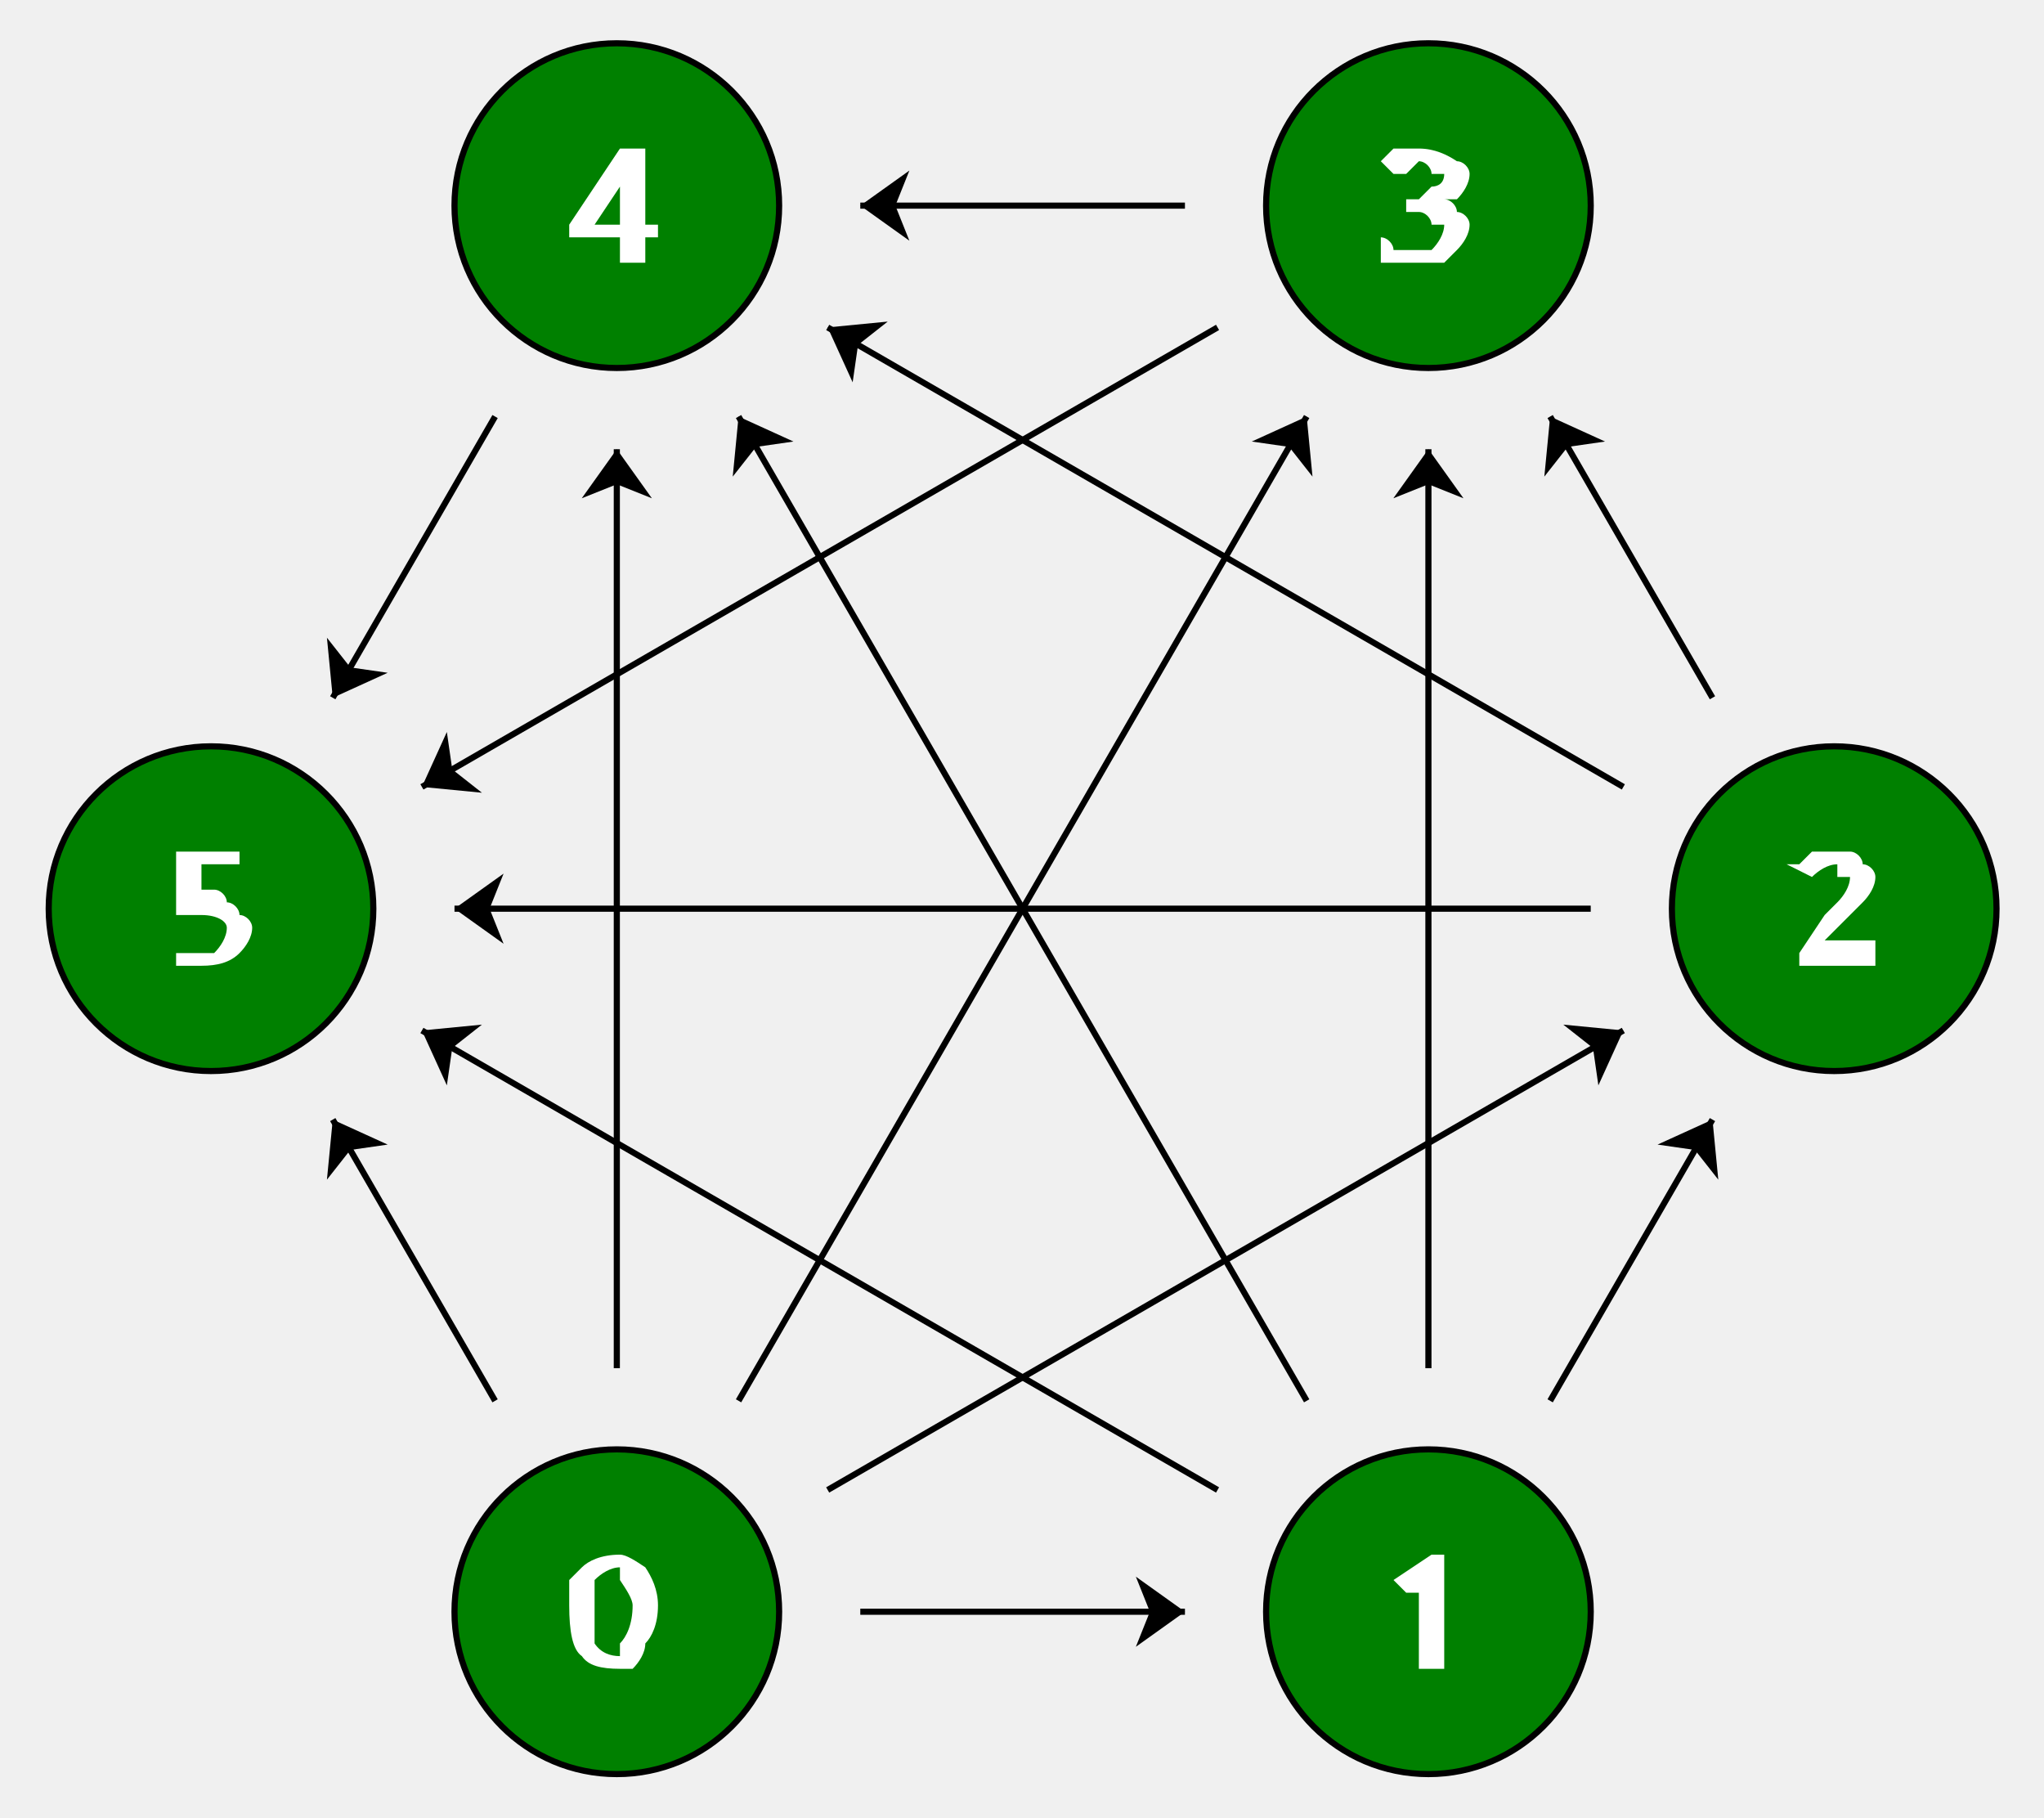
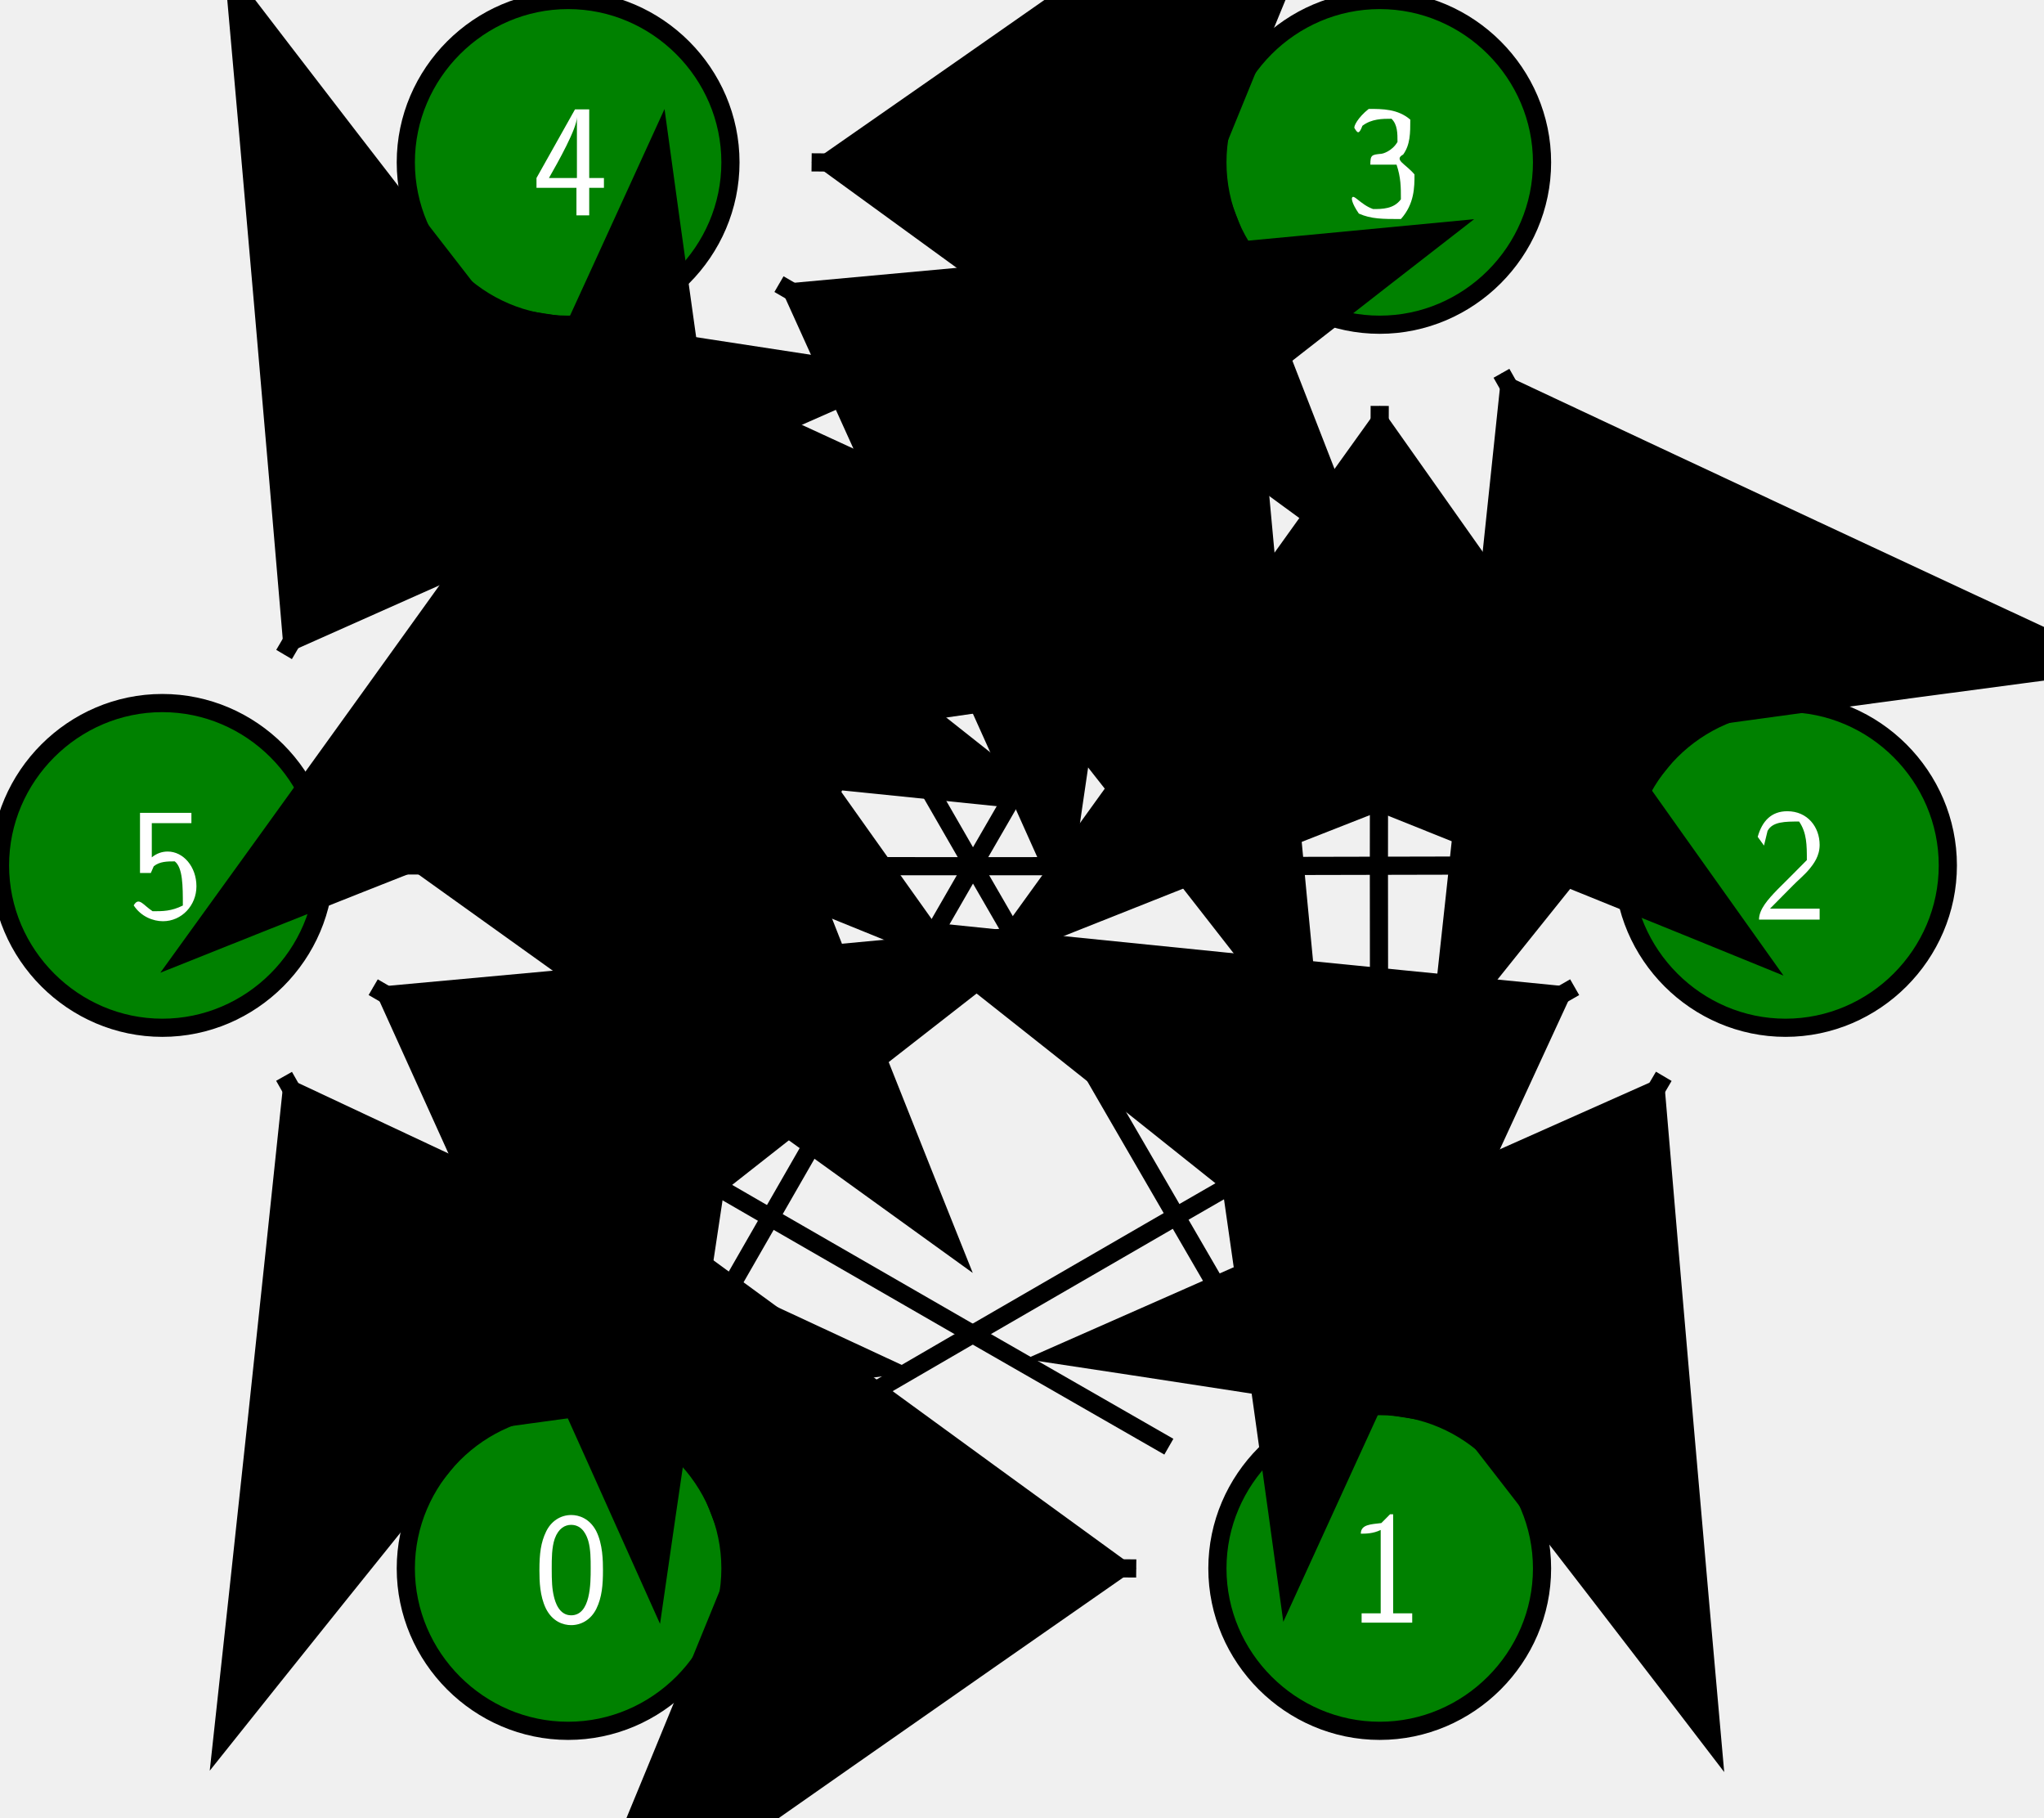
<svg xmlns="http://www.w3.org/2000/svg" baseProfile="full" height="128" version="1.1" width="144">
-   <defs>
-     <marker id="arrow" markerHeight="3.5" markerWidth="5" orient="auto" refX="5.0" refY="1.7">
-       <polygon points="0,0 5,1.75 0,3.5" />
-     </marker>
-   </defs>
-   <g style="fill:white;">
-     <g transform="matrix(1.0, 0.0, 0.0, 1.0, 72.04331, 64.0)">
-       <g transform="matrix(57.17723, 0.0, 0.0, 57.17723, 0.0, 0.0)">
-         <g>
-           <g transform="matrix(1.0, 0.0, 0.0, 1.0, -0.5, 0.8660254)">
-             <g>
-               <g transform="matrix(1.0, 0.0, 0.0, 1.0, 0.0, 0.0)">
-                 <g>
-                   <g>
-                     <g style="fill: #008000;stroke: black;stroke-width: 0.432;" transform="matrix(0.2, 0.0, 0.0, 0.2, 0.2, 0.0)">
-                       <path d="M 0.0 0.0 A 1.0 1.0 0.0 0 0 -1.0 -1.0 A 1.0 1.0 -90.0 0 0 -2.0 0.0 A 1.0 1.0 180.0 0 0 -1.0 1.0 A 1.0 1.0 90.0 0 0 0.0 0.0 Z" style="vector-effect: non-scaling-stroke;" />
-                     </g>
-                     <g style="fill: #ffffff;stroke: #ffffff;stroke-width: 0.0;" transform="matrix(1.0, 0.0, 0.0, 1.0, 0.0, 0.0)">
-                       <text style="text-align:center; text-anchor:middle; dominant-baseline:middle;&#10;                      font-family:sans-serif; font-weight: bold;&#10;                      font-size:0.2px;&#10;                      vector-effect: non-scaling-stroke;" transform="translate(-5e-05, 0)">0</text>
-                     </g>
-                   </g>
-                 </g>
-               </g>
-               <g transform="matrix(1.0, 0.0, 0.0, 1.0, 1.0, 0.0)">
-                 <g>
-                   <g>
-                     <g style="fill: #008000;stroke: black;stroke-width: 0.432;" transform="matrix(0.2, 0.0, 0.0, 0.2, 0.2, 0.0)">
-                       <path d="M 0.0 0.0 A 1.0 1.0 0.0 0 0 -1.0 -1.0 A 1.0 1.0 -90.0 0 0 -2.0 0.0 A 1.0 1.0 180.0 0 0 -1.0 1.0 A 1.0 1.0 90.0 0 0 0.0 0.0 Z" style="vector-effect: non-scaling-stroke;" />
-                     </g>
-                     <g style="fill: #ffffff;stroke: #ffffff;stroke-width: 0.0;" transform="matrix(1.0, 0.0, 0.0, 1.0, 0.0, 0.0)">
-                       <text style="text-align:center; text-anchor:middle; dominant-baseline:middle;&#10;                      font-family:sans-serif; font-weight: bold;&#10;                      font-size:0.2px;&#10;                      vector-effect: non-scaling-stroke;" transform="translate(-5e-05, 0)">1</text>
-                     </g>
-                   </g>
-                 </g>
-               </g>
-               <g transform="matrix(1.0, 0.0, 0.0, 1.0, 1.5, -0.8660254)">
-                 <g>
-                   <g>
-                     <g style="fill: #008000;stroke: black;stroke-width: 0.432;" transform="matrix(0.2, 0.0, 0.0, 0.2, 0.2, 0.0)">
-                       <path d="M 0.0 0.0 A 1.0 1.0 0.0 0 0 -1.0 -1.0 A 1.0 1.0 -90.0 0 0 -2.0 0.0 A 1.0 1.0 180.0 0 0 -1.0 1.0 A 1.0 1.0 90.0 0 0 0.0 0.0 Z" style="vector-effect: non-scaling-stroke;" />
-                     </g>
-                     <g style="fill: #ffffff;stroke: #ffffff;stroke-width: 0.0;" transform="matrix(1.0, 0.0, 0.0, 1.0, 0.0, 0.0)">
-                       <text style="text-align:center; text-anchor:middle; dominant-baseline:middle;&#10;                      font-family:sans-serif; font-weight: bold;&#10;                      font-size:0.2px;&#10;                      vector-effect: non-scaling-stroke;" transform="translate(-5e-05, 0)">2</text>
-                     </g>
-                   </g>
-                 </g>
-               </g>
-               <g transform="matrix(1.0, 0.0, 0.0, 1.0, 1, -1.732051)">
-                 <g>
-                   <g>
-                     <g style="fill: #008000;stroke: black;stroke-width: 0.432;" transform="matrix(0.2, 0.0, 0.0, 0.2, 0.2, 0.0)">
-                       <path d="M 0.0 0.0 A 1.0 1.0 0.0 0 0 -1.0 -1.0 A 1.0 1.0 -90.0 0 0 -2.0 0.0 A 1.0 1.0 180.0 0 0 -1.0 1.0 A 1.0 1.0 90.0 0 0 0.0 0.0 Z" style="vector-effect: non-scaling-stroke;" />
-                     </g>
-                     <g style="fill: #ffffff;stroke: #ffffff;stroke-width: 0.0;" transform="matrix(1.0, 0.0, 0.0, 1.0, 0.0, 0.0)">
-                       <text style="text-align:center; text-anchor:middle; dominant-baseline:middle;&#10;                      font-family:sans-serif; font-weight: bold;&#10;                      font-size:0.2px;&#10;                      vector-effect: non-scaling-stroke;" transform="translate(-5e-05, 0)">3</text>
-                     </g>
-                   </g>
-                 </g>
-               </g>
-               <g transform="matrix(1.0, 0.0, 0.0, 1.0, 2.220446049250313e-16, -1.732051)">
-                 <g>
-                   <g>
-                     <g style="fill: #008000;stroke: black;stroke-width: 0.432;" transform="matrix(0.2, 0.0, 0.0, 0.2, 0.2, 0.0)">
-                       <path d="M 0.0 0.0 A 1.0 1.0 0.0 0 0 -1.0 -1.0 A 1.0 1.0 -90.0 0 0 -2.0 0.0 A 1.0 1.0 180.0 0 0 -1.0 1.0 A 1.0 1.0 90.0 0 0 0.0 0.0 Z" style="vector-effect: non-scaling-stroke;" />
-                     </g>
-                     <g style="fill: #ffffff;stroke: #ffffff;stroke-width: 0.0;" transform="matrix(1.0, 0.0, 0.0, 1.0, 0.0, 0.0)">
-                       <text style="text-align:center; text-anchor:middle; dominant-baseline:middle;&#10;                      font-family:sans-serif; font-weight: bold;&#10;                      font-size:0.2px;&#10;                      vector-effect: non-scaling-stroke;" transform="translate(-5e-05, 0)">4</text>
-                     </g>
-                   </g>
-                 </g>
-               </g>
-               <g transform="matrix(1.0, 0.0, 0.0, 1.0, -0.5, -0.8660254)">
-                 <g>
-                   <g>
-                     <g style="fill: #008000;stroke: black;stroke-width: 0.432;" transform="matrix(0.2, 0.0, 0.0, 0.2, 0.2, 0.0)">
-                       <path d="M 0.0 0.0 A 1.0 1.0 0.0 0 0 -1.0 -1.0 A 1.0 1.0 -90.0 0 0 -2.0 0.0 A 1.0 1.0 180.0 0 0 -1.0 1.0 A 1.0 1.0 90.0 0 0 0.0 0.0 Z" style="vector-effect: non-scaling-stroke;" />
-                     </g>
-                     <g style="fill: #ffffff;stroke: #ffffff;stroke-width: 0.0;" transform="matrix(1.0, 0.0, 0.0, 1.0, 0.0, 0.0)">
-                       <text style="text-align:center; text-anchor:middle; dominant-baseline:middle;&#10;                      font-family:sans-serif; font-weight: bold;&#10;                      font-size:0.2px;&#10;                      vector-effect: non-scaling-stroke;" transform="translate(-5e-05, 0)">5</text>
-                     </g>
-                   </g>
-                 </g>
-               </g>
-               <g transform="matrix(1.0, 0.0, 0.0, 1.0, 0.2, 0.0)">
-                 <g transform="matrix(1.0, -0.0, 0.0, 1.0, 0.0, 0.0)">
-                   <g>
-                     <g style="stroke: black;stroke-width: 0.432;" transform="matrix(1.0, 0.0, 0.0, 1.0, 0.1, 0.0)">
-                       <path d="M 0.0 0.0 L 0.4 0.0" style="vector-effect: non-scaling-stroke;fill:none;" />
-                     </g>
-                     <g style="stroke: black;stroke-width: 0.432;" transform="matrix(1.0, 0.0, 0.0, 1.0, 0.5, 0.0)">
-                       <g style="fill: #000000;stroke: black;stroke-width: 0.0;" transform="matrix(0.0, 0.0432, -0.0432, 0.0, -0.05184, 0.0)">
-                         <path d="M 0.0 -0.2 L 1.0 0.2 L 0.0 -1.2 L -1.0 0.2 L 0.0 -0.2 Z" style="vector-effect: non-scaling-stroke;" />
-                       </g>
-                     </g>
-                   </g>
-                 </g>
-               </g>
-               <g transform="matrix(1.0, 0.0, 0.0, 1.0, 0.1732051, -0.1)">
-                 <g transform="matrix(0.8660254, -0.5, 0.5, 0.8660254, 0.0, 0.0)">
-                   <g>
-                     <g style="stroke: black;stroke-width: 0.432;" transform="matrix(1.0, 0.0, 0.0, 1.0, 0.1, 0.0)">
-                       <path d="M 0.0 0.0 L 1.132 0.0" style="vector-effect: non-scaling-stroke;fill:none;" />
-                     </g>
-                     <g style="stroke: black;stroke-width: 0.432;" transform="matrix(1.0, 0.0, 0.0, 1.0, 1.232051, 0.0)">
-                       <g style="fill: #000000;stroke: black;stroke-width: 0.0;" transform="matrix(0.0, 0.0432, -0.0432, 0.0, -0.05184, 0.0)">
-                         <path d="M 0.0 -0.2 L 1.0 0.2 L 0.0 -1.2 L -1.0 0.2 L 0.0 -0.2 Z" style="vector-effect: non-scaling-stroke;" />
-                       </g>
-                     </g>
-                   </g>
-                 </g>
-               </g>
-               <g transform="matrix(1.0, 0.0, 0.0, 1.0, 0.1, -0.1732051)">
-                 <g transform="matrix(0.5, -0.8660254, 0.8660254, 0.5, 0.0, 0.0)">
-                   <g>
-                     <g style="stroke: black;stroke-width: 0.432;" transform="matrix(1.0, 0.0, 0.0, 1.0, 0.1, 0.0)">
-                       <path d="M 0.0 0.0 L 1.4 0.0" style="vector-effect: non-scaling-stroke;fill:none;" />
-                     </g>
-                     <g style="stroke: black;stroke-width: 0.432;" transform="matrix(1.0, 0.0, 0.0, 1.0, 1.5, 0.0)">
-                       <g style="fill: #000000;stroke: black;stroke-width: 0.0;" transform="matrix(0.0, 0.0432, -0.0432, 0.0, -0.05184, 0.0)">
-                         <path d="M 0.0 -0.2 L 1.0 0.2 L 0.0 -1.2 L -1.0 0.2 L 0.0 -0.2 Z" style="vector-effect: non-scaling-stroke;" />
-                       </g>
-                     </g>
-                   </g>
-                 </g>
-               </g>
-               <g transform="matrix(1.0, 0.0, 0.0, 1.0, 2.5639502485114194e-17, -0.2)">
-                 <g transform="matrix(0.0, -1.0, 1.0, 0.0, 0.0, 0.0)">
-                   <g>
-                     <g style="stroke: black;stroke-width: 0.432;" transform="matrix(1.0, 0.0, 0.0, 1.0, 0.1, 0.0)">
-                       <path d="M 0.0 0.0 L 1.132 0.0" style="vector-effect: non-scaling-stroke;fill:none;" />
-                     </g>
-                     <g style="stroke: black;stroke-width: 0.432;" transform="matrix(1.0, 0.0, 0.0, 1.0, 1.232051, 0.0)">
-                       <g style="fill: #000000;stroke: black;stroke-width: 0.0;" transform="matrix(0.0, 0.0432, -0.0432, 0.0, -0.05184, 0.0)">
-                         <path d="M 0.0 -0.2 L 1.0 0.2 L 0.0 -1.2 L -1.0 0.2 L 0.0 -0.2 Z" style="vector-effect: non-scaling-stroke;" />
-                       </g>
-                     </g>
-                   </g>
-                 </g>
-               </g>
-               <g transform="matrix(1.0, 0.0, 0.0, 1.0, -0.1, -0.1732051)">
-                 <g transform="matrix(-0.5, -0.8660254, 0.8660254, -0.5, 0.0, 0.0)">
-                   <g>
-                     <g style="stroke: black;stroke-width: 0.432;" transform="matrix(1.0, 0.0, 0.0, 1.0, 0.1, 0.0)">
-                       <path d="M 0.0 0.0 L 0.4 0.0" style="vector-effect: non-scaling-stroke;fill:none;" />
-                     </g>
-                     <g style="stroke: black;stroke-width: 0.432;" transform="matrix(1.0, 0.0, 0.0, 1.0, 0.5, 0.0)">
-                       <g style="fill: #000000;stroke: black;stroke-width: 0.0;" transform="matrix(0.0, 0.0432, -0.0432, 0.0, -0.05184, 0.0)">
-                         <path d="M 0.0 -0.2 L 1.0 0.2 L 0.0 -1.2 L -1.0 0.2 L 0.0 -0.2 Z" style="vector-effect: non-scaling-stroke;" />
-                       </g>
-                     </g>
-                   </g>
-                 </g>
-               </g>
-               <g transform="matrix(1.0, 0.0, 0.0, 1.0, 1.1, -0.1732051)">
-                 <g transform="matrix(0.5, -0.8660254, 0.8660254, 0.5, 0.0, 0.0)">
-                   <g>
-                     <g style="stroke: black;stroke-width: 0.432;" transform="matrix(1.0, 0.0, 0.0, 1.0, 0.1, 0.0)">
-                       <path d="M 0.0 0.0 L 0.4 0.0" style="vector-effect: non-scaling-stroke;fill:none;" />
-                     </g>
-                     <g style="stroke: black;stroke-width: 0.432;" transform="matrix(1.0, 0.0, 0.0, 1.0, 0.5, 0.0)">
-                       <g style="fill: #000000;stroke: black;stroke-width: 0.0;" transform="matrix(0.0, 0.0432, -0.0432, 0.0, -0.05184, 0.0)">
-                         <path d="M 0.0 -0.2 L 1.0 0.2 L 0.0 -1.2 L -1.0 0.2 L 0.0 -0.2 Z" style="vector-effect: non-scaling-stroke;" />
-                       </g>
-                     </g>
-                   </g>
-                 </g>
-               </g>
-               <g transform="matrix(1.0, 0.0, 0.0, 1.0, 1, -0.2)">
-                 <g transform="matrix(0.0, -1.0, 1.0, 0.0, 0.0, 0.0)">
-                   <g>
-                     <g style="stroke: black;stroke-width: 0.432;" transform="matrix(1.0, 0.0, 0.0, 1.0, 0.1, 0.0)">
-                       <path d="M 0.0 0.0 L 1.132 0.0" style="vector-effect: non-scaling-stroke;fill:none;" />
-                     </g>
-                     <g style="stroke: black;stroke-width: 0.432;" transform="matrix(1.0, 0.0, 0.0, 1.0, 1.232051, 0.0)">
-                       <g style="fill: #000000;stroke: black;stroke-width: 0.0;" transform="matrix(0.0, 0.0432, -0.0432, 0.0, -0.05184, 0.0)">
-                         <path d="M 0.0 -0.2 L 1.0 0.2 L 0.0 -1.2 L -1.0 0.2 L 0.0 -0.2 Z" style="vector-effect: non-scaling-stroke;" />
-                       </g>
-                     </g>
-                   </g>
-                 </g>
-               </g>
-               <g transform="matrix(1.0, 0.0, 0.0, 1.0, 0.9, -0.1732051)">
-                 <g transform="matrix(-0.5, -0.8660254, 0.8660254, -0.5, 0.0, 0.0)">
-                   <g>
-                     <g style="stroke: black;stroke-width: 0.432;" transform="matrix(1.0, 0.0, 0.0, 1.0, 0.1, 0.0)">
-                       <path d="M 0.0 0.0 L 1.4 0.0" style="vector-effect: non-scaling-stroke;fill:none;" />
-                     </g>
-                     <g style="stroke: black;stroke-width: 0.432;" transform="matrix(1.0, 0.0, 0.0, 1.0, 1.5, 0.0)">
-                       <g style="fill: #000000;stroke: black;stroke-width: 0.0;" transform="matrix(0.0, 0.0432, -0.0432, 0.0, -0.05184, 0.0)">
-                         <path d="M 0.0 -0.2 L 1.0 0.2 L 0.0 -1.2 L -1.0 0.2 L 0.0 -0.2 Z" style="vector-effect: non-scaling-stroke;" />
-                       </g>
-                     </g>
-                   </g>
-                 </g>
-               </g>
-               <g transform="matrix(1.0, 0.0, 0.0, 1.0, 0.8267949, -0.1)">
-                 <g transform="matrix(-0.8660254, -0.5, 0.5, -0.8660254, 0.0, 0.0)">
-                   <g>
-                     <g style="stroke: black;stroke-width: 0.432;" transform="matrix(1.0, 0.0, 0.0, 1.0, 0.1, 0.0)">
-                       <path d="M 0.0 0.0 L 1.132 0.0" style="vector-effect: non-scaling-stroke;fill:none;" />
-                     </g>
-                     <g style="stroke: black;stroke-width: 0.432;" transform="matrix(1.0, 0.0, 0.0, 1.0, 1.232051, 0.0)">
-                       <g style="fill: #000000;stroke: black;stroke-width: 0.0;" transform="matrix(0.0, 0.0432, -0.0432, 0.0, -0.05184, 0.0)">
-                         <path d="M 0.0 -0.2 L 1.0 0.2 L 0.0 -1.2 L -1.0 0.2 L 0.0 -0.2 Z" style="vector-effect: non-scaling-stroke;" />
-                       </g>
-                     </g>
-                   </g>
-                 </g>
-               </g>
-               <g transform="matrix(1.0, 0.0, 0.0, 1.0, 1.4, -1.03923)">
-                 <g transform="matrix(-0.5, -0.8660254, 0.8660254, -0.5, 0.0, 0.0)">
-                   <g>
-                     <g style="stroke: black;stroke-width: 0.432;" transform="matrix(1.0, 0.0, 0.0, 1.0, 0.1, 0.0)">
-                       <path d="M 0.0 0.0 L 0.4 0.0" style="vector-effect: non-scaling-stroke;fill:none;" />
-                     </g>
-                     <g style="stroke: black;stroke-width: 0.432;" transform="matrix(1.0, 0.0, 0.0, 1.0, 0.5, 0.0)">
-                       <g style="fill: #000000;stroke: black;stroke-width: 0.0;" transform="matrix(0.0, 0.0432, -0.0432, 0.0, -0.05184, 0.0)">
-                         <path d="M 0.0 -0.2 L 1.0 0.2 L 0.0 -1.2 L -1.0 0.2 L 0.0 -0.2 Z" style="vector-effect: non-scaling-stroke;" />
-                       </g>
-                     </g>
-                   </g>
-                 </g>
-               </g>
-               <g transform="matrix(1.0, 0.0, 0.0, 1.0, 1.326795, -0.9660254)">
-                 <g transform="matrix(-0.8660254, -0.5, 0.5, -0.8660254, 0.0, 0.0)">
-                   <g>
-                     <g style="stroke: black;stroke-width: 0.432;" transform="matrix(1.0, 0.0, 0.0, 1.0, 0.1, 0.0)">
-                       <path d="M 0.0 0.0 L 1.132 0.0" style="vector-effect: non-scaling-stroke;fill:none;" />
-                     </g>
-                     <g style="stroke: black;stroke-width: 0.432;" transform="matrix(1.0, 0.0, 0.0, 1.0, 1.232051, 0.0)">
-                       <g style="fill: #000000;stroke: black;stroke-width: 0.0;" transform="matrix(0.0, 0.0432, -0.0432, 0.0, -0.05184, 0.0)">
-                         <path d="M 0.0 -0.2 L 1.0 0.2 L 0.0 -1.2 L -1.0 0.2 L 0.0 -0.2 Z" style="vector-effect: non-scaling-stroke;" />
-                       </g>
-                     </g>
-                   </g>
-                 </g>
-               </g>
-               <g transform="matrix(1.0, 0.0, 0.0, 1.0, 1.3, -0.8660254)">
-                 <g transform="matrix(-1.0, 0, 0, -1.0, 0.0, 0.0)">
-                   <g>
-                     <g style="stroke: black;stroke-width: 0.432;" transform="matrix(1.0, 0.0, 0.0, 1.0, 0.1, 0.0)">
-                       <path d="M 0.0 0.0 L 1.4 0.0" style="vector-effect: non-scaling-stroke;fill:none;" />
-                     </g>
-                     <g style="stroke: black;stroke-width: 0.432;" transform="matrix(1.0, 0.0, 0.0, 1.0, 1.5, 0.0)">
-                       <g style="fill: #000000;stroke: black;stroke-width: 0.0;" transform="matrix(0.0, 0.0432, -0.0432, 0.0, -0.05184, 0.0)">
-                         <path d="M 0.0 -0.2 L 1.0 0.2 L 0.0 -1.2 L -1.0 0.2 L 0.0 -0.2 Z" style="vector-effect: non-scaling-stroke;" />
-                       </g>
-                     </g>
-                   </g>
-                 </g>
-               </g>
-               <g transform="matrix(1.0, 0.0, 0.0, 1.0, 0.8, -1.732051)">
-                 <g transform="matrix(-1.0, 0, 0, -1.0, 0.0, 0.0)">
-                   <g>
-                     <g style="stroke: black;stroke-width: 0.432;" transform="matrix(1.0, 0.0, 0.0, 1.0, 0.1, 0.0)">
-                       <path d="M 0.0 0.0 L 0.4 0.0" style="vector-effect: non-scaling-stroke;fill:none;" />
-                     </g>
-                     <g style="stroke: black;stroke-width: 0.432;" transform="matrix(1.0, 0.0, 0.0, 1.0, 0.5, 0.0)">
-                       <g style="fill: #000000;stroke: black;stroke-width: 0.0;" transform="matrix(0.0, 0.0432, -0.0432, 0.0, -0.05184, 0.0)">
-                         <path d="M 0.0 -0.2 L 1.0 0.2 L 0.0 -1.2 L -1.0 0.2 L 0.0 -0.2 Z" style="vector-effect: non-scaling-stroke;" />
-                       </g>
-                     </g>
-                   </g>
-                 </g>
-               </g>
-               <g transform="matrix(1.0, 0.0, 0.0, 1.0, 0.8267949, -1.632051)">
-                 <g transform="matrix(-0.8660254, 0.5, -0.5, -0.8660254, 0.0, 0.0)">
-                   <g>
-                     <g style="stroke: black;stroke-width: 0.432;" transform="matrix(1.0, 0.0, 0.0, 1.0, 0.1, 0.0)">
-                       <path d="M 0.0 0.0 L 1.132 0.0" style="vector-effect: non-scaling-stroke;fill:none;" />
-                     </g>
-                     <g style="stroke: black;stroke-width: 0.432;" transform="matrix(1.0, 0.0, 0.0, 1.0, 1.232051, 0.0)">
-                       <g style="fill: #000000;stroke: black;stroke-width: 0.0;" transform="matrix(0.0, 0.0432, -0.0432, 0.0, -0.05184, 0.0)">
-                         <path d="M 0.0 -0.2 L 1.0 0.2 L 0.0 -1.2 L -1.0 0.2 L 0.0 -0.2 Z" style="vector-effect: non-scaling-stroke;" />
-                       </g>
-                     </g>
-                   </g>
-                 </g>
-               </g>
-               <g transform="matrix(1.0, 0.0, 0.0, 1.0, -0.1, -1.558846)">
-                 <g transform="matrix(-0.5, 0.8660254, -0.8660254, -0.5, 0.0, 0.0)">
-                   <g>
-                     <g style="stroke: black;stroke-width: 0.432;" transform="matrix(1.0, 0.0, 0.0, 1.0, 0.1, 0.0)">
-                       <path d="M 0.0 0.0 L 0.4 0.0" style="vector-effect: non-scaling-stroke;fill:none;" />
-                     </g>
-                     <g style="stroke: black;stroke-width: 0.432;" transform="matrix(1.0, 0.0, 0.0, 1.0, 0.5, 0.0)">
-                       <g style="fill: #000000;stroke: black;stroke-width: 0.0;" transform="matrix(0.0, 0.0432, -0.0432, 0.0, -0.05184, 0.0)">
-                         <path d="M 0.0 -0.2 L 1.0 0.2 L 0.0 -1.2 L -1.0 0.2 L 0.0 -0.2 Z" style="vector-effect: non-scaling-stroke;" />
-                       </g>
-                     </g>
-                   </g>
-                 </g>
-               </g>
-             </g>
-           </g>
-           <g />
-         </g>
-       </g>
-     </g>
+   <defs />
+   <g style="fill-opacity: 1.0;stroke: rgb(0.0 0.0 0.0);fill: rgb(0.0 128.502 4.279975067166721e-14);stroke-width: 1.28;">
+     <path d="M 51.46 110.469 C 51.46 104.196 46.297 99.034 40.024 99.034 C 33.751 99.034 28.589 104.196 28.589 110.469 C 28.589 116.743 33.751 121.905 40.024 121.905 C 46.297 121.905 51.46 116.743 51.46 110.469" style="vector-effect: non-scaling-stroke;" />
+   </g>
+   <g style="fill-opacity: 1.0;stroke: rgb(256.0 256.0 256.0);fill: rgb(256.0 256.0 256.0);stroke-width: 0.0;">
+     <path d="M 42.479 110.595 C 42.479 109.952 42.468 108.756 42.002 107.832 C 41.534 106.942 40.782 106.705 40.247 106.705 C 39.472 106.705 38.812 107.157 38.47 107.878 C 38.105 108.633 38.002 109.411 38.002 110.595 C 38.002 111.405 38.036 112.398 38.447 113.267 C 38.913 114.224 39.7 114.461 40.236 114.461 C 40.941 114.461 41.624 114.089 42.012 113.311 C 42.411 112.5 42.479 111.609 42.479 110.595 Z M 40.236 113.769 C 39.369 113.769 39.107 112.79 39.027 112.462 C 38.89 111.901 38.869 111.36 38.869 110.47 C 38.869 109.772 38.869 108.986 39.084 108.364 C 39.346 107.645 39.802 107.398 40.236 107.398 C 41.078 107.398 41.352 108.231 41.443 108.523 C 41.614 109.119 41.614 109.817 41.614 110.47 C 41.614 111.517 41.614 113.769 40.236 113.769" style="vector-effect: non-scaling-stroke;" />
+   </g>
+   <g style="fill-opacity: 1.0;stroke: rgb(0.0 0.0 0.0);fill: rgb(0.0 128.502 4.279975067166721e-14);stroke-width: 1.28;">
+     <path d="M 108.637 110.469 C 108.637 104.196 103.475 99.034 97.201 99.034 C 90.928 99.034 85.766 104.196 85.766 110.469 C 85.766 116.743 90.928 121.905 97.201 121.905 C 103.475 121.905 108.637 116.743 108.637 110.469" style="vector-effect: non-scaling-stroke;" />
+   </g>
+   <g style="fill-opacity: 1.0;stroke: rgb(256.0 256.0 256.0);fill: rgb(256.0 256.0 256.0);stroke-width: 0.0;">
+     <path d="M 98.147 106.653 L 97.93 106.653 97.314 107.272 C 96.597 107.361 95.869 107.361 95.869 108.02 C 96.198 108.02 96.734 108.02 97.27 107.758 L 97.27 113.629 95.926 113.629 L 95.926 114.286 99.491 114.286 L 99.491 113.629 98.147 113.629 L 98.147 106.653 94.911 114.286" style="vector-effect: non-scaling-stroke;" />
+   </g>
+   <g style="fill-opacity: 1.0;stroke: rgb(0.0 0.0 0.0);fill: rgb(0.0 128.502 4.279975067166721e-14);stroke-width: 1.28;">
+     <path d="M 137.225 60.952 C 137.225 54.679 132.063 49.517 125.79 49.517 C 119.517 49.517 114.354 54.679 114.354 60.952 C 114.354 67.226 119.517 72.388 125.79 72.388 C 132.063 72.388 137.225 67.226 137.225 60.952" style="vector-effect: non-scaling-stroke;" />
+   </g>
+   <g style="fill-opacity: 1.0;stroke: rgb(256.0 256.0 256.0);fill: rgb(256.0 256.0 256.0);stroke-width: 0.0;">
+     <path d="M 126.325 62.353 C 126.643 62.026 127.122 61.629 127.453 61.232 C 127.772 60.846 128.194 60.299 128.194 59.505 C 128.194 58.259 127.35 57.136 125.915 57.136 C 124.787 57.136 124.137 57.839 123.831 58.941 L 124.274 59.555 124.525 58.521 C 124.878 57.862 125.768 57.862 126.747 57.862 C 127.293 58.658 127.293 59.532 127.293 60.577 C 126.496 61.385 125.892 61.987 125.219 62.656 C 124.559 63.338 123.922 64.043 123.922 64.769 L 128.194 64.769 128.194 63.998 L 126.257 63.998 126.12 63.998 C 125.983 63.998 125.846 63.998 124.707 63.998 L 124.707 63.987 126.325 62.353" style="vector-effect: non-scaling-stroke;" />
+   </g>
+   <g style="fill-opacity: 1.0;stroke: rgb(0.0 0.0 0.0);fill: rgb(0.0 128.502 4.279975067166721e-14);stroke-width: 1.28;">
+     <path d="M 108.637 11.435 C 108.637 5.162 103.475 -7.105427357601002e-15 97.201 -7.105427357601002e-15 C 90.928 -7.105427357601002e-15 85.766 5.162 85.766 11.435 C 85.766 17.709 90.928 22.871 97.201 22.871 C 103.475 22.871 108.637 17.709 108.637 11.435" style="vector-effect: non-scaling-stroke;" />
+   </g>
+   <g style="fill-opacity: 1.0;stroke: rgb(256.0 256.0 256.0);fill: rgb(256.0 256.0 256.0);stroke-width: 0.0;">
+     <path d="M 96.541 11.595 L 97.315 11.595 98.387 11.595 C 98.693 12.517 98.693 13.159 98.693 14.037 C 98.193 14.724 97.372 14.724 96.735 14.724 C 95.834 14.409 95.321 13.576 95.241 13.969 C 95.241 13.993 95.197 14.263 95.731 15.043 C 96.598 15.427 97.395 15.427 98.693 15.427 C 99.651 14.358 99.651 13.174 99.651 12.284 C 99.024 11.538 98.17 11.257 98.853 10.885 C 99.355 10.187 99.355 9.373 99.355 8.426 C 98.478 7.671 97.406 7.671 96.427 7.671 C 95.663 8.271 95.345 8.916 95.425 9.026 C 95.629 9.354 95.731 9.523 95.982 8.859 C 96.632 8.364 97.395 8.364 98.033 8.364 C 98.454 8.779 98.454 9.377 98.454 9.996 C 98.056 10.673 97.383 10.829 97.338 10.829 C 96.632 10.897 96.541 10.908 96.541 11.595" style="vector-effect: non-scaling-stroke;" />
+   </g>
+   <g style="fill-opacity: 1.0;stroke: rgb(0.0 0.0 0.0);fill: rgb(0.0 128.502 4.279975067166721e-14);stroke-width: 1.28;">
+     <path d="M 51.46 11.435 C 51.46 5.162 46.297 8.029132914089132e-13 40.024 8.029132914089132e-13 C 33.751 8.029132914089132e-13 28.589 5.162 28.589 11.435 C 28.589 17.709 33.751 22.871 40.024 22.871 C 46.297 22.871 51.46 17.709 51.46 11.435" style="vector-effect: non-scaling-stroke;" />
+   </g>
+   <g style="fill-opacity: 1.0;stroke: rgb(256.0 256.0 256.0);fill: rgb(256.0 256.0 256.0);stroke-width: 0.0;">
+     <path d="M 41.511 13.23 L 42.547 13.23 42.547 12.537 L 41.511 12.537 41.511 7.704 L 40.509 7.704 37.796 12.537 L 37.796 13.23 40.611 13.23 L 40.611 15.167 41.511 15.167 L 41.511 13.23 37.501 15.167 M 38.674 12.537 C 39.334 11.38 40.644 9.045 40.644 8.251 L 40.644 12.537 38.674 12.537" style="vector-effect: non-scaling-stroke;" />
+   </g>
+   <g style="fill-opacity: 1.0;stroke: rgb(0.0 0.0 0.0);fill: rgb(0.0 128.502 4.279975067166721e-14);stroke-width: 1.28;">
+     <path d="M 22.871 60.952 C 22.871 54.679 17.709 49.517 11.435 49.517 C 5.162 49.517 7.105427357601002e-15 54.679 7.105427357601002e-15 60.952 C 7.105427357601002e-15 67.226 5.162 72.388 11.435 72.388 C 17.709 72.388 22.871 67.226 22.871 60.952" style="vector-effect: non-scaling-stroke;" />
+   </g>
+   <g style="fill-opacity: 1.0;stroke: rgb(256.0 256.0 256.0);fill: rgb(256.0 256.0 256.0);stroke-width: 0.0;">
+     <path d="M 10.694 57.976 L 13.485 57.976 13.485 57.25 L 9.863 57.25 9.863 61.485 L 10.626 61.485 10.831 61.013 C 11.253 60.668 11.799 60.668 12.312 60.668 C 12.882 61.114 12.882 62.401 12.882 63.777 C 12.074 64.18 11.481 64.18 10.751 64.18 C 10.08 63.744 9.783 63.14 9.419 63.767 C 9.943 64.568 10.797 64.883 11.481 64.883 C 12.802 64.883 13.839 63.77 13.839 62.425 C 13.839 61.041 12.916 59.975 11.812 59.975 C 11.413 59.975 11.025 60.11 10.694 60.385 L 10.694 57.976 9.031 64.655" style="vector-effect: non-scaling-stroke;" />
+   </g>
+   <g style="fill-opacity: 1.0;stroke: rgb(0.0 0.0 0.0);fill: rgb(256.0 256.0 256.0);stroke-width: 1.28;">
+     <path d="M 57.177 110.469 C 64.801 110.393 72.425 110.393 80.048 110.469" style="vector-effect: non-scaling-stroke;" />
+   </g>
+   <g style="fill-opacity: 1.0;stroke: rgb(0.0 0.0 0.0);fill: rgb(0.0 0.0 0.0);stroke-width: 0.0;">
+     <path d="M 51.461 110.183 C 47.589 119.689 43.682 129.18 39.74 138.656 C 53.154 129.229 66.59 119.834 80.048 110.469 C 66.78 100.838 53.535 91.175 40.312 81.482 C 44.064 91.035 47.78 100.602 51.461 110.183" style="vector-effect: non-scaling-stroke;" />
+   </g>
+   <g style="fill-opacity: 1.0;stroke: rgb(0.0 0.0 0.0);fill: rgb(256.0 256.0 256.0);stroke-width: 1.28;">
+     <path d="M 54.879 101.893 C 73.526 91.039 92.212 80.251 110.935 69.529" style="vector-effect: non-scaling-stroke;" />
+   </g>
+   <g style="fill-opacity: 1.0;stroke: rgb(0.0 0.0 0.0);fill: rgb(0.0 0.0 0.0);stroke-width: 0.0;">
+     <path d="M 86.126 83.736 C 87.591 93.894 89.019 104.058 90.409 114.227 C 97.216 99.312 104.058 84.412 110.935 69.529 C 94.618 67.927 78.305 66.287 61.996 64.61 C 70.063 70.955 78.106 77.33 86.126 83.736" style="vector-effect: non-scaling-stroke;" />
+   </g>
+   <g style="fill-opacity: 1.0;stroke: rgb(0.0 0.0 0.0);fill: rgb(256.0 256.0 256.0);stroke-width: 1.28;">
+     <path d="M 48.601 95.614 C 61.876 72.468 75.217 49.36 88.625 26.291" style="vector-effect: non-scaling-stroke;" />
+   </g>
+   <g style="fill-opacity: 1.0;stroke: rgb(0.0 0.0 0.0);fill: rgb(0.0 0.0 0.0);stroke-width: 0.0;">
+     <path d="M 74.26 51.008 C 80.614 59.069 86.937 67.153 93.231 75.26 C 91.658 58.94 90.122 42.617 88.625 26.291 C 73.698 33.072 58.755 39.818 43.796 46.53 C 53.956 47.985 64.111 49.478 74.26 51.008" style="vector-effect: non-scaling-stroke;" />
+   </g>
+   <g style="fill-opacity: 1.0;stroke: rgb(0.0 0.0 0.0);fill: rgb(256.0 256.0 256.0);stroke-width: 1.28;">
+     <path d="M 40.024 93.316 C 39.948 71.74 39.948 50.164 40.024 28.589" style="vector-effect: non-scaling-stroke;" />
+   </g>
+   <g style="fill-opacity: 1.0;stroke: rgb(0.0 0.0 0.0);fill: rgb(0.0 0.0 0.0);stroke-width: 0.0;">
+     <path d="M 39.923 57.177 C 49.453 60.987 58.969 64.833 68.471 68.713 C 58.958 55.361 49.475 41.986 40.024 28.589 C 30.478 41.918 20.902 55.226 11.294 68.511 C 20.823 64.698 30.366 60.92 39.923 57.177" style="vector-effect: non-scaling-stroke;" />
+   </g>
+   <g style="fill-opacity: 1.0;stroke: rgb(0.0 0.0 0.0);fill: rgb(256.0 256.0 256.0);stroke-width: 1.28;">
+     <path d="M 31.447 95.614 C 27.57 89.05 23.758 82.448 20.012 75.807" style="vector-effect: non-scaling-stroke;" />
+   </g>
+   <g style="fill-opacity: 1.0;stroke: rgb(0.0 0.0 0.0);fill: rgb(0.0 0.0 0.0);stroke-width: 0.0;">
+     <path d="M 34.058 100.708 C 44.226 99.308 54.399 97.946 64.577 96.622 C 49.706 89.718 34.851 82.78 20.012 75.807 C 18.305 92.114 16.559 108.416 14.776 124.714 C 21.174 116.688 27.601 108.686 34.058 100.708" style="vector-effect: non-scaling-stroke;" />
+   </g>
+   <g style="fill-opacity: 1.0;stroke: rgb(0.0 0.0 0.0);fill: rgb(256.0 256.0 256.0);stroke-width: 1.28;">
+     <path d="M 105.778 95.614 C 109.524 88.974 113.336 82.371 117.213 75.807" style="vector-effect: non-scaling-stroke;" />
+   </g>
+   <g style="fill-opacity: 1.0;stroke: rgb(0.0 0.0 0.0);fill: rgb(0.0 0.0 0.0);stroke-width: 0.0;">
+     <path d="M 102.672 100.422 C 108.968 108.527 115.234 116.656 121.47 124.809 C 120.013 108.478 118.594 92.144 117.213 75.807 C 102.238 82.482 87.247 89.122 72.241 95.726 C 82.391 97.254 92.534 98.819 102.672 100.422" style="vector-effect: non-scaling-stroke;" />
+   </g>
+   <g style="fill-opacity: 1.0;stroke: rgb(0.0 0.0 0.0);fill: rgb(256.0 256.0 256.0);stroke-width: 1.28;">
+     <path d="M 97.201 93.316 C 97.125 71.74 97.125 50.164 97.201 28.589" style="vector-effect: non-scaling-stroke;" />
+   </g>
+   <g style="fill-opacity: 1.0;stroke: rgb(0.0 0.0 0.0);fill: rgb(0.0 0.0 0.0);stroke-width: 0.0;">
+     <path d="M 97.1 57.177 C 106.631 60.987 116.147 64.833 125.648 68.713 C 116.135 55.361 106.653 41.986 97.201 28.589 C 87.656 41.918 78.079 55.226 68.471 68.511 C 78 64.698 87.543 60.92 97.1 57.177" style="vector-effect: non-scaling-stroke;" />
+   </g>
+   <g style="fill-opacity: 1.0;stroke: rgb(0.0 0.0 0.0);fill: rgb(256.0 256.0 256.0);stroke-width: 1.28;">
+     <path d="M 88.625 95.614 C 75.217 72.544 61.876 49.437 48.601 26.291" style="vector-effect: non-scaling-stroke;" />
+   </g>
+   <g style="fill-opacity: 1.0;stroke: rgb(0.0 0.0 0.0);fill: rgb(0.0 0.0 0.0);stroke-width: 0.0;">
+     <path d="M 62.824 51.09 C 72.982 49.617 83.145 48.183 93.313 46.786 C 78.393 39.989 63.489 33.157 48.601 26.291 C 47.01 42.608 45.381 58.923 43.714 75.233 C 50.054 67.162 56.424 59.114 62.824 51.09" style="vector-effect: non-scaling-stroke;" />
+   </g>
+   <g style="fill-opacity: 1.0;stroke: rgb(0.0 0.0 0.0);fill: rgb(256.0 256.0 256.0);stroke-width: 1.28;">
+     <path d="M 82.346 101.893 C 63.623 91.171 44.938 80.383 26.291 69.529" style="vector-effect: non-scaling-stroke;" />
+   </g>
+   <g style="fill-opacity: 1.0;stroke: rgb(0.0 0.0 0.0);fill: rgb(0.0 0.0 0.0);stroke-width: 0.0;">
+     <path d="M 50.998 83.911 C 59.063 77.562 67.151 71.244 75.263 64.956 C 58.943 66.518 42.618 68.042 26.291 69.529 C 33.062 84.461 39.798 99.408 46.5 114.371 C 47.962 104.212 49.461 94.059 50.998 83.911" style="vector-effect: non-scaling-stroke;" />
+   </g>
+   <g style="fill-opacity: 1.0;stroke: rgb(0.0 0.0 0.0);fill: rgb(256.0 256.0 256.0);stroke-width: 1.28;">
+     <path d="M 117.213 46.097 C 113.336 39.533 109.524 32.931 105.778 26.291" style="vector-effect: non-scaling-stroke;" />
+   </g>
+   <g style="fill-opacity: 1.0;stroke: rgb(0.0 0.0 0.0);fill: rgb(0.0 0.0 0.0);stroke-width: 0.0;">
+     <path d="M 119.824 51.191 C 129.992 49.791 140.165 48.429 150.342 47.105 C 135.471 40.201 120.617 33.263 105.778 26.291 C 104.071 42.597 102.325 58.899 100.542 75.197 C 106.94 67.171 113.367 59.169 119.824 51.191" style="vector-effect: non-scaling-stroke;" />
+   </g>
+   <g style="fill-opacity: 1.0;stroke: rgb(0.0 0.0 0.0);fill: rgb(256.0 256.0 256.0);stroke-width: 1.28;">
+     <path d="M 110.935 52.376 C 92.212 41.654 73.526 30.866 54.879 20.012" style="vector-effect: non-scaling-stroke;" />
+   </g>
+   <g style="fill-opacity: 1.0;stroke: rgb(0.0 0.0 0.0);fill: rgb(0.0 0.0 0.0);stroke-width: 0.0;">
+     <path d="M 79.587 34.394 C 87.652 28.045 95.74 21.727 103.852 15.439 C 87.531 17.001 71.207 18.526 54.879 20.012 C 61.65 34.944 68.387 49.891 75.088 64.854 C 76.55 54.695 78.05 44.542 79.587 34.394" style="vector-effect: non-scaling-stroke;" />
+   </g>
+   <g style="fill-opacity: 1.0;stroke: rgb(0.0 0.0 0.0);fill: rgb(256.0 256.0 256.0);stroke-width: 1.28;">
+     <path d="M 108.637 60.952 C 81.954 61.029 55.271 61.029 28.589 60.952" style="vector-effect: non-scaling-stroke;" />
+   </g>
+   <g style="fill-opacity: 1.0;stroke: rgb(0.0 0.0 0.0);fill: rgb(0.0 0.0 0.0);stroke-width: 0.0;">
+     <path d="M 57.177 61.034 C 60.981 51.501 64.82 41.983 68.694 32.478 C 55.348 42.001 41.979 51.492 28.589 60.952 C 41.925 70.489 55.239 80.057 68.531 89.655 C 64.711 80.129 60.926 70.588 57.177 61.034" style="vector-effect: non-scaling-stroke;" />
+   </g>
+   <g style="fill-opacity: 1.0;stroke: rgb(0.0 0.0 0.0);fill: rgb(256.0 256.0 256.0);stroke-width: 1.28;">
+     <path d="M 80.048 11.435 C 72.425 11.512 64.801 11.512 57.177 11.435" style="vector-effect: non-scaling-stroke;" />
+   </g>
+   <g style="fill-opacity: 1.0;stroke: rgb(0.0 0.0 0.0);fill: rgb(0.0 0.0 0.0);stroke-width: 0.0;">
+     <path d="M 85.764 11.721 C 89.636 2.216 93.543 -7.275 97.485 -16.752 C 84.071 -7.325 70.635 2.071 57.177 11.435 C 70.445 21.067 83.691 30.73 96.913 40.423 C 93.162 30.87 89.445 21.302 85.764 11.721" style="vector-effect: non-scaling-stroke;" />
+   </g>
+   <g style="fill-opacity: 1.0;stroke: rgb(0.0 0.0 0.0);fill: rgb(256.0 256.0 256.0);stroke-width: 1.28;">
+     <path d="M 82.346 20.012 C 63.699 30.866 45.014 41.654 26.291 52.376" style="vector-effect: non-scaling-stroke;" />
+   </g>
+   <g style="fill-opacity: 1.0;stroke: rgb(0.0 0.0 0.0);fill: rgb(0.0 0.0 0.0);stroke-width: 0.0;">
+     <path d="M 51.099 38.169 C 49.634 28.011 48.206 17.847 46.816 7.678 C 40.009 22.593 33.167 37.492 26.291 52.376 C 42.607 53.978 58.92 55.617 75.23 57.295 C 67.163 50.95 59.119 44.574 51.099 38.169" style="vector-effect: non-scaling-stroke;" />
+   </g>
+   <g style="fill-opacity: 1.0;stroke: rgb(0.0 0.0 0.0);fill: rgb(256.0 256.0 256.0);stroke-width: 1.28;">
+     <path d="M 31.447 26.291 C 27.702 32.931 23.89 39.533 20.012 46.097" style="vector-effect: non-scaling-stroke;" />
+   </g>
+   <g style="fill-opacity: 1.0;stroke: rgb(0.0 0.0 0.0);fill: rgb(0.0 0.0 0.0);stroke-width: 0.0;">
+     <path d="M 34.553 21.483 C 28.257 13.377 21.991 5.248 15.755 -2.904 C 17.212 13.427 18.631 29.76 20.012 46.097 C 34.987 39.423 49.978 32.783 64.984 26.178 C 54.835 24.651 44.691 23.086 34.553 21.483" style="vector-effect: non-scaling-stroke;" />
  </g>
</svg>
